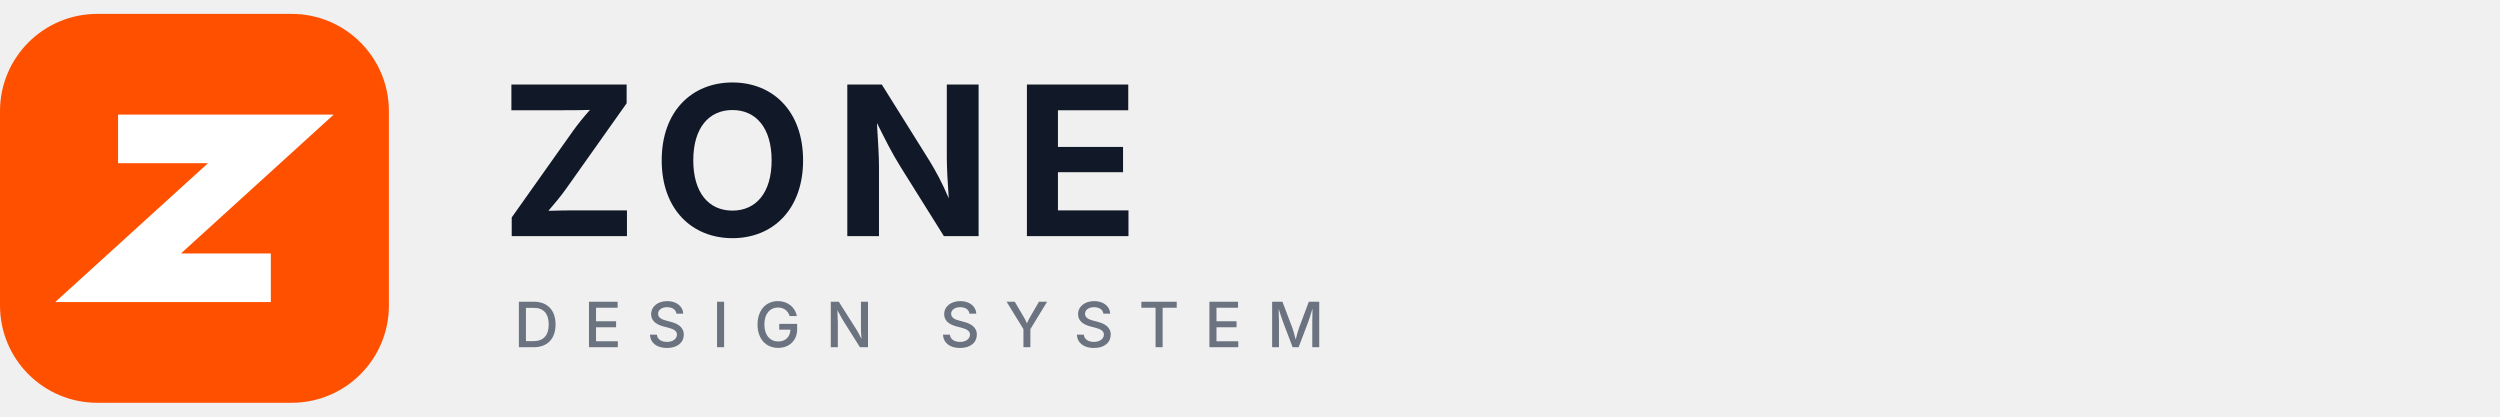
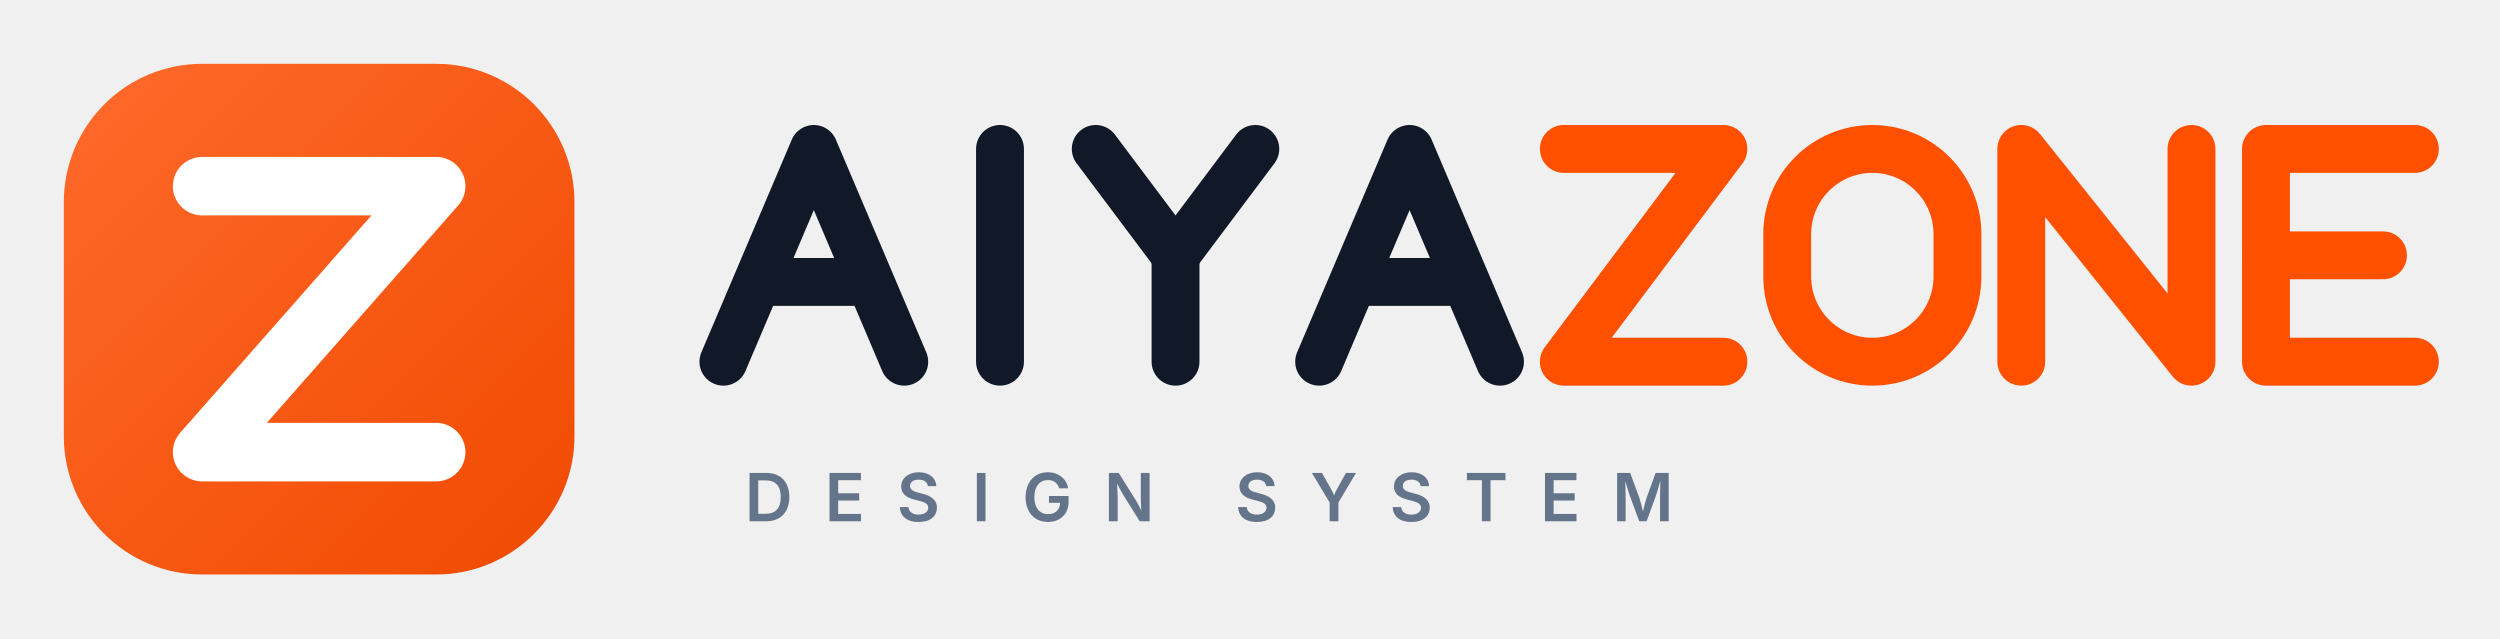
- <svg xmlns="http://www.w3.org/2000/svg" width="360" height="60" viewBox="0 0 360 60" fill="none" role="img" aria-label="ZONE Design System">
-   <rect x="0" y="2" width="56" height="56" rx="14" fill="#FF5000" />
-   <path d="M17 20H39L17 40H39" stroke="#FFFFFF" stroke-width="7" stroke-linecap="butt" stroke-linejoin="miter" fill="none" />
-   <text x="72" y="34" font-family="Inter, 'Helvetica Neue', Helvetica, Arial, sans-serif" font-size="30" font-weight="700" letter-spacing="3" fill="#111827">ZONE</text>
-   <text x="74" y="50" font-family="Inter, 'Helvetica Neue', Helvetica, Arial, sans-serif" font-size="9" font-weight="500" letter-spacing="3.6" fill="#6B7280">DESIGN SYSTEM</text>
+ <svg xmlns="http://www.w3.org/2000/svg" width="470" height="120" viewBox="0 0 470 120" fill="none" role="img" aria-label="AIYAZONE Design System">
+   <defs>
+     <linearGradient id="zone-mark-bg" x1="12" y1="12" x2="108" y2="108" gradientUnits="userSpaceOnUse">
+       <stop stop-color="#FF6A2B" />
+       <stop offset="1" stop-color="#F04A00" />
+     </linearGradient>
+   </defs>
+   <rect x="12" y="12" width="96" height="96" rx="26" fill="url(#zone-mark-bg)" />
+   <path d="M38 35H82L38 85H82" stroke="#FFFFFF" stroke-width="11" stroke-linecap="round" stroke-linejoin="round" fill="none" />
+   <g stroke="#111827" stroke-width="9" stroke-linecap="round" stroke-linejoin="round" fill="none">
+     <path d="M136 68L153 28L170 68" />
+     <path d="M144 53H162" />
+     <path d="M188 28V68" />
+     <path d="M206 28L221 48" />
+     <path d="M236 28L221 48" />
+     <path d="M221 48V68" />
+     <path d="M248 68L265 28L282 68" />
+     <path d="M256 53H274" />
+   </g>
+   <g stroke="#FF5000" stroke-width="9" stroke-linecap="round" stroke-linejoin="round" fill="none">
+     <path d="M294 28H324L294 68H324" />
+     <rect x="336" y="28" width="32" height="40" rx="16" />
+     <path d="M380 68V28L412 68V28" />
+     <path d="M454 28H426V68H454" />
+     <path d="M426 48H448" />
+   </g>
+   <text x="140" y="98" font-family="Inter, 'Helvetica Neue', Helvetica, Arial, sans-serif" font-size="12.5" font-weight="600" letter-spacing="6" fill="#64748B">DESIGN SYSTEM</text>
</svg>
